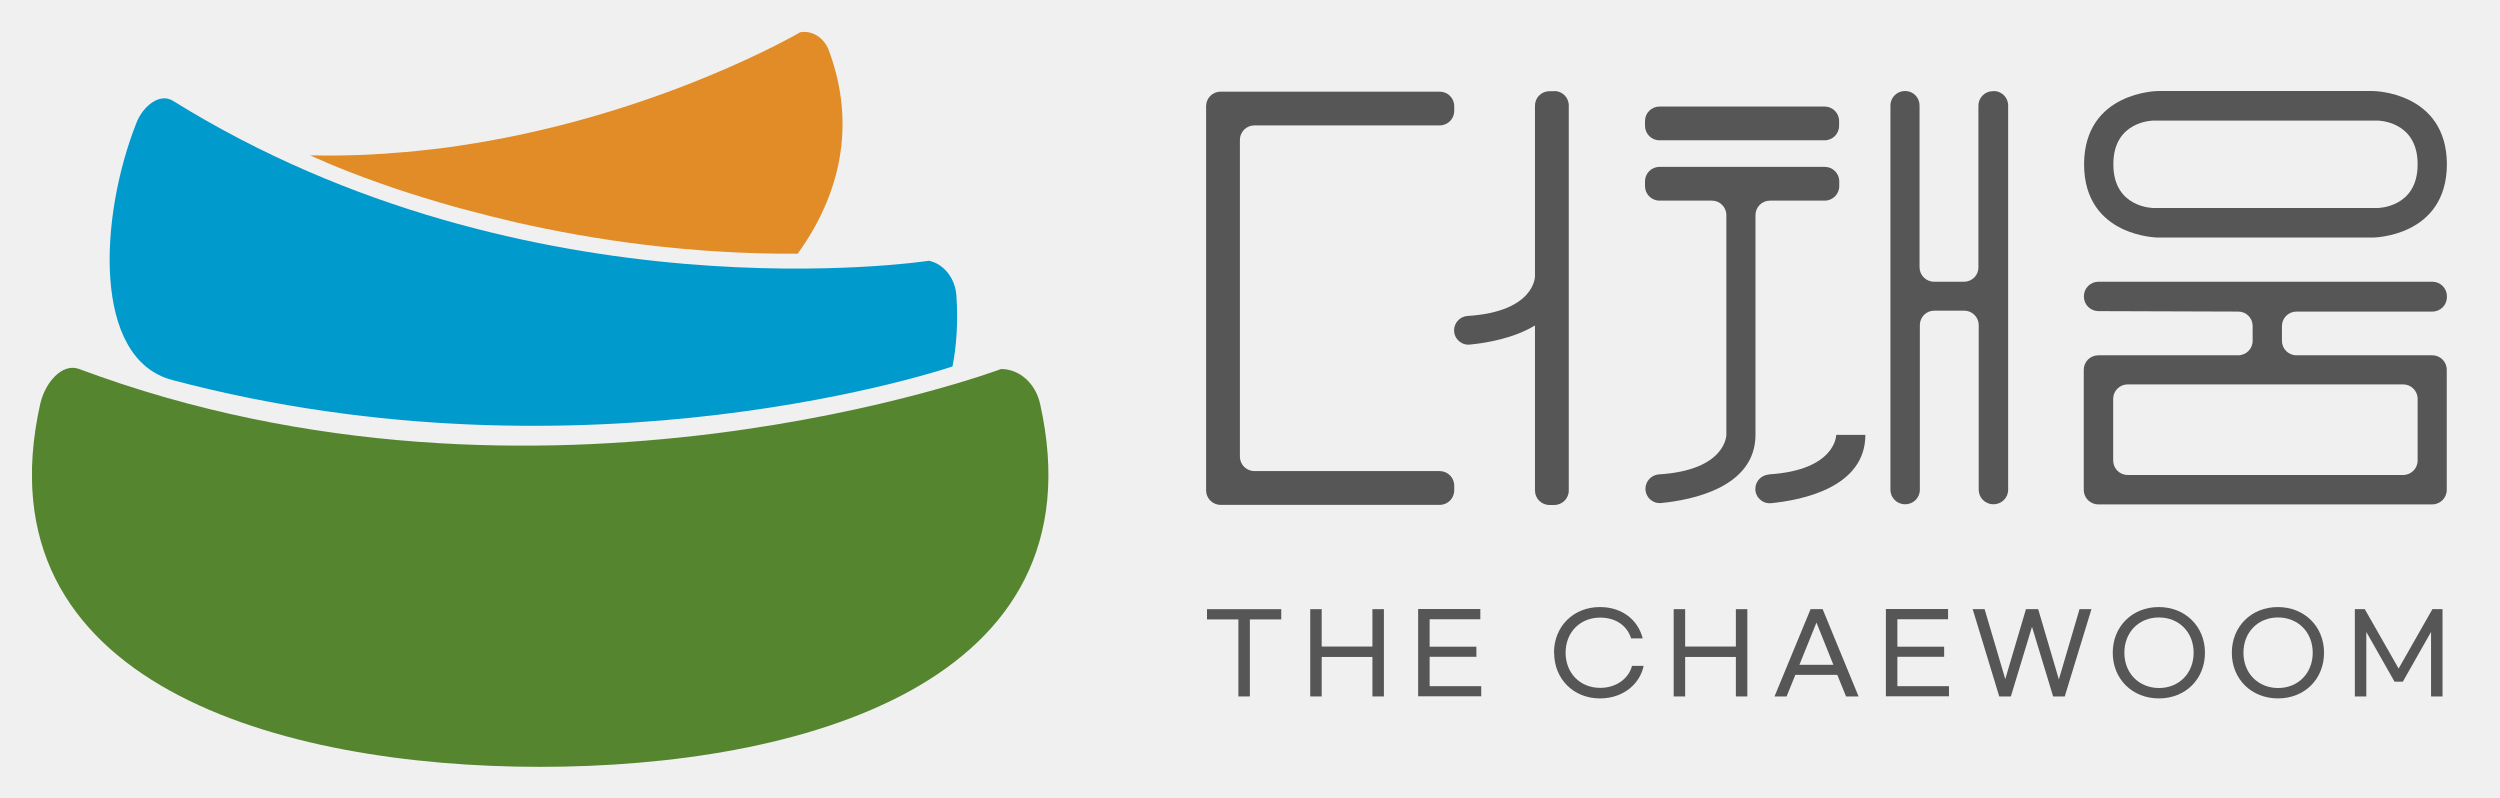
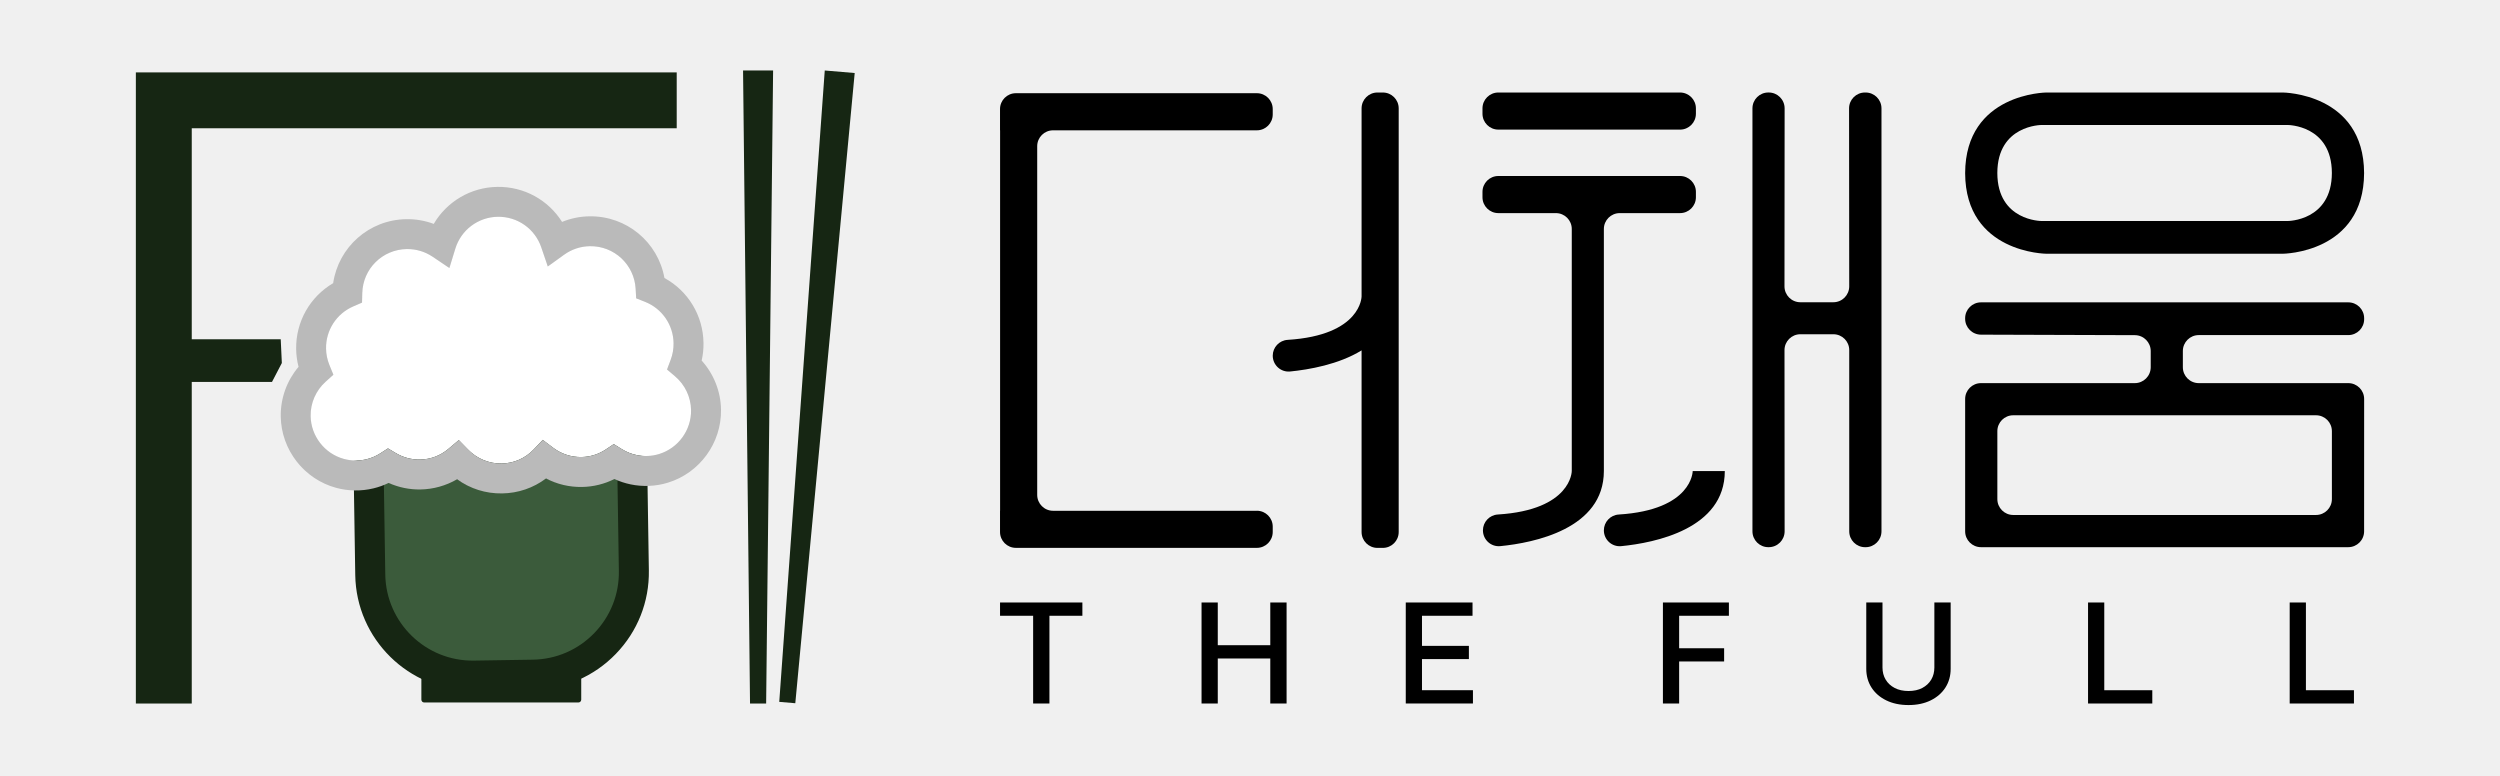
- <svg xmlns="http://www.w3.org/2000/svg" width="235" height="75">
+ <svg xmlns="http://www.w3.org/2000/svg" id="_레이어_1" data-name="레이어 1" viewBox="0 0 1436.09 445.5">
+   <defs>
+     <style>
+       .cls-1 {
+         fill: #bababa;
+       }
+ 
+       .cls-2 {
+         fill: #fff;
+       }
+ 
+       .cls-3 {
+         fill: #3b5b3b;
+       }
+ 
+       .cls-4 {
+         fill: #162613;
+       }
+     </style>
+   </defs>
  <g>
-     <g stroke="null" id="svg_2">
-       <g stroke="null" clip-path="url(#svg_1)" id="svg_3">
-         <path stroke="null" fill="#565656" d="m117.487,58.225l0,7.241l-1.078,0l0,-7.241l-2.951,0l0,-0.964l6.98,0l0,0.964l-2.951,0l-0,0z" id="svg_4" />
-         <path stroke="null" fill="#565656" d="m130.086,57.261l0,8.205l-1.079,0l0,-3.712l-4.767,0l0,3.712l-1.078,0l0,-8.205l1.078,0l0,3.514l4.767,0l0,-3.514l1.079,0z" id="svg_5" />
-         <path stroke="null" fill="#565656" d="m139.151,57.261l0,0.949l-4.767,0l0,2.579l4.398,0l0,0.949l-4.398,0l0,2.763l4.852,0l0,0.95l-5.93,0l0,-8.205l5.845,0l0,0.014l-0,-0z" id="svg_6" />
-         <path stroke="null" fill="#565656" d="m146.075,61.357c0,-2.48 1.83,-4.294 4.313,-4.294c2.128,0 3.589,1.233 4.029,2.948l-1.092,0c-0.355,-1.162 -1.405,-1.956 -2.909,-1.956c-1.887,0 -3.249,1.375 -3.249,3.302c0,1.927 1.376,3.302 3.249,3.302c1.547,0 2.696,-0.907 2.994,-2.069l1.092,0c-0.355,1.715 -1.929,3.061 -4.1,3.061c-2.483,0 -4.313,-1.814 -4.313,-4.294l-0.014,0l0,0z" id="svg_7" />
-         <path stroke="null" fill="#565656" d="m164.249,57.261l0,8.205l-1.078,0l0,-3.712l-4.767,0l0,3.712l-1.078,0l0,-8.205l1.078,0l0,3.514l4.767,0l0,-3.514l1.078,0z" id="svg_8" />
-         <path stroke="null" fill="#565656" d="m172.72,63.44l-3.958,0l-0.823,2.026l-1.135,0l3.39,-8.205l1.135,0l3.377,8.205l-1.177,0l-0.823,-2.026l0.014,0l-0,0zm-0.383,-0.95l-1.589,-3.968l-1.603,3.968l3.192,0l0,0z" id="svg_9" />
-         <path stroke="null" fill="#565656" d="m183.119,57.261l0,0.949l-4.767,0l0,2.579l4.398,0l0,0.949l-4.398,0l0,2.763l4.852,0l0,0.95l-5.93,0l0,-8.205l5.845,0l0,0.014l-0,-0z" id="svg_10" />
-         <path stroke="null" fill="#565656" d="m196.597,57.261l-2.511,8.205l-1.092,0l-1.986,-6.547l-1.987,6.547l-1.092,0l-2.497,-8.205l1.121,0l1.943,6.575l1.944,-6.575l1.149,0l1.944,6.604l1.944,-6.604l1.092,0l0.028,0z" id="svg_11" />
-         <path stroke="null" fill="#565656" d="m198.598,61.357c0,-2.48 1.844,-4.294 4.327,-4.294c2.483,0 4.341,1.814 4.341,4.294c0,2.48 -1.83,4.294 -4.327,4.294c-2.497,0 -4.341,-1.814 -4.341,-4.294zm7.604,0c0,-1.942 -1.39,-3.316 -3.263,-3.316c-1.873,0 -3.249,1.375 -3.249,3.316c0,1.942 1.391,3.316 3.263,3.316c1.873,0 3.249,-1.389 3.249,-3.316z" id="svg_12" />
-         <path stroke="null" fill="#565656" d="m209.792,61.357c0,-2.48 1.844,-4.294 4.327,-4.294c2.483,0 4.341,1.814 4.341,4.294c0,2.48 -1.83,4.294 -4.327,4.294c-2.497,0 -4.341,-1.814 -4.341,-4.294zm7.604,0c0,-1.942 -1.39,-3.316 -3.263,-3.316c-1.873,0 -3.249,1.375 -3.249,3.316c0,1.942 1.391,3.316 3.263,3.316c1.873,0 3.249,-1.389 3.249,-3.316z" id="svg_13" />
-         <path stroke="null" fill="#565656" d="m222.291,57.261l3.178,5.583l3.178,-5.583l0.951,0l0,8.205l-1.079,0l0,-6.065l-2.653,4.676l-0.78,0l-2.653,-4.676l0,6.065l-1.078,0l0,-8.205l0.95,0l-0.014,0l-0,0z" id="svg_14" />
-         <path stroke="null" fill="#565656" d="m187.39,8.57l-0.057,0c-0.752,0 -1.362,0.609 -1.362,1.36l0,15.191c0.014,0.751 -0.596,1.36 -1.348,1.36l-2.823,0c-0.752,0 -1.362,-0.609 -1.362,-1.36l0,-15.205c0,-0.751 -0.596,-1.36 -1.348,-1.36l-0.028,0c-0.752,0 -1.362,0.609 -1.362,1.36l0,36.122c0,0.751 0.61,1.36 1.362,1.36l0.042,0c0.752,0 1.362,-0.609 1.362,-1.36l0,-15.475c0,-0.751 0.596,-1.36 1.348,-1.36l2.823,0c0.752,0 1.362,0.609 1.362,1.36l0,15.475c0,0.751 0.61,1.36 1.362,1.36l0.043,0c0.752,0 1.362,-0.609 1.362,-1.36l0,-36.122c0,-0.751 -0.61,-1.36 -1.362,-1.36l-0.014,0.014l0,-0z" id="svg_15" />
-         <path stroke="null" fill="#565656" d="m202.854,22.33l20.203,0c0,0 6.924,-0.043 6.952,-6.887c-0.028,-6.845 -6.952,-6.887 -6.952,-6.887l-20.203,0c0,0 -6.923,0.043 -6.952,6.887c0.014,6.845 6.952,6.887 6.952,6.887zm-4.199,-6.901c0,-4.095 3.773,-4.095 3.773,-4.095l21.055,0c0,0 3.774,0 3.774,4.095l0,0.028c0,4.095 -3.774,4.095 -3.774,4.095l-21.055,0c0,0 -3.773,0 -3.773,-4.095l0,-0.028z" id="svg_16" />
-         <path stroke="null" fill="#505050" d="m227.257,15.429l-0.015,0.014l0.015,0l0,-0.014z" id="svg_17" />
-         <path stroke="null" fill="#565656" d="m215.864,29.288l12.783,0c0.752,0 1.362,-0.609 1.362,-1.36l0,-0.085c0,-0.751 -0.61,-1.36 -1.362,-1.36l-31.398,0c-0.752,0 -1.362,0.609 -1.362,1.36l0,0.043c0,0.751 0.61,1.346 1.348,1.36l13.166,0.043c0.752,0 1.348,0.609 1.348,1.36l0,1.389c0,0.751 -0.61,1.36 -1.362,1.36l-13.152,0c-0.752,0 -1.362,0.609 -1.362,1.36l0,11.294c0,0.751 0.61,1.36 1.362,1.36l31.398,0c0.752,0 1.362,-0.609 1.362,-1.36l0,-11.294c0,-0.751 -0.61,-1.36 -1.348,-1.36l-12.783,0c-0.752,0 -1.362,-0.609 -1.362,-1.36l0,-1.389c0,-0.751 0.61,-1.36 1.362,-1.36l-0,-0zm10.031,6.845c0.752,0 1.362,0.609 1.362,1.36l0,5.796c0,0.751 -0.61,1.36 -1.362,1.36l-25.893,0c-0.752,0 -1.363,-0.609 -1.363,-1.36l0,-5.796c0,-0.751 0.611,-1.36 1.363,-1.36l25.893,0z" id="svg_18" />
-         <path stroke="null" fill="#565656" d="m165.015,20.218c0,-0.751 0.61,-1.36 1.362,-1.36l5.15,0c0.752,0 1.362,-0.609 1.362,-1.36l0,-0.453c0,-0.751 -0.61,-1.36 -1.362,-1.36l-15.535,0c-0.752,0 -1.362,0.609 -1.362,1.36l0,0.453c0,0.751 0.61,1.36 1.362,1.36l4.923,0c0.752,0 1.362,0.609 1.362,1.36l0,20.661c0,0 0,3.316 -6.328,3.713c-0.709,0.042 -1.277,0.638 -1.277,1.346c0,0.808 0.696,1.431 1.49,1.346c2.866,-0.283 8.853,-1.46 8.853,-6.419l0,-20.661l0,0.014l0,0z" id="svg_19" />
-         <path stroke="null" fill="#565656" d="m166.278,44.606c-0.71,0.042 -1.277,0.638 -1.277,1.346c0,0.808 0.695,1.431 1.49,1.346c2.866,-0.283 8.853,-1.46 8.853,-6.419l-2.739,0c0,0 0,3.316 -6.327,3.713l0,0.014l0,-0z" id="svg_20" />
-         <path stroke="null" fill="#565656" d="m135.335,44.281l-17.422,0c-0.752,0 -1.362,-0.609 -1.362,-1.36l0,-29.773c0,-0.751 0.61,-1.36 1.362,-1.36l17.422,0c0.752,0 1.362,-0.609 1.362,-1.36l0,-0.453c0,-0.751 -0.61,-1.36 -1.362,-1.36l-20.6,0c-0.752,0 -1.362,0.609 -1.362,1.36l0,1.814l0,32.494l0,1.814c0,0.751 0.61,1.36 1.362,1.36l20.6,0c0.752,0 1.362,-0.609 1.362,-1.36l0,-0.453c0,-0.751 -0.61,-1.36 -1.362,-1.36l0,-0z" id="svg_21" />
-         <path stroke="null" fill="#565656" d="m146.103,8.57l-0.454,0c-0.752,0 -1.362,0.609 -1.362,1.36l0,16.056c0,0 0,3.316 -6.327,3.713c-0.71,0.042 -1.277,0.638 -1.277,1.346c0,0.808 0.695,1.431 1.489,1.346c1.589,-0.156 4.143,-0.595 6.115,-1.8l0,15.517c0,0.751 0.61,1.36 1.362,1.36l0.454,0c0.752,0 1.362,-0.609 1.362,-1.36l0,-36.193c0,-0.751 -0.61,-1.36 -1.362,-1.36l0,0.014z" id="svg_22" />
-         <path stroke="null" fill="#019ACD" d="m16.186,35.721c-7.548,-1.998 -6.853,-15.375 -3.348,-24.204c0.596,-1.516 2.157,-2.82 3.419,-2.041c33.483,20.817 71.066,15.035 71.066,15.035c1.405,0.298 2.483,1.658 2.582,3.316c0.156,2.367 0.029,4.563 -0.368,6.618c0,0 -34.164,11.663 -73.351,1.275l0,-0z" id="svg_23" />
-         <path stroke="null" fill="#56852F" d="m7.446,34.687c-1.632,-0.609 -3.221,1.332 -3.66,3.259c-5.916,26.415 22.729,34.138 46.99,34.138c24.261,0 52.906,-7.723 46.99,-34.138c-0.439,-1.941 -1.958,-3.259 -3.66,-3.259c0,0 -43.329,16.211 -86.659,0z" id="svg_24" />
-         <path stroke="null" fill="#E18C26" d="m77.917,4.748c-0.454,-1.219 -1.575,-1.913 -2.696,-1.715c0,0 -12.981,7.61 -30.915,10.486c-1.277,0.213 -2.582,0.397 -3.916,0.539c-0.724,0.085 -1.447,0.156 -2.185,0.227c-1.447,0.128 -2.923,0.227 -4.412,0.283c-1.532,0.057 -3.079,0.071 -4.639,0.028c0,0 2.341,1.134 6.498,2.607c1.632,0.581 3.547,1.205 5.718,1.842c0.795,0.241 1.617,0.468 2.483,0.694c1.461,0.397 3.022,0.779 4.654,1.162c7.349,1.672 16.401,3.004 26.474,2.948c3.944,-5.456 5.562,-12.031 2.937,-19.088l0,-0.014z" id="svg_25" />
-         <path stroke="null" fill="#565656" d="m171.514,10.015l-15.521,0c-0.753,0 -1.362,0.609 -1.362,1.36l0,0.453c0,0.751 0.609,1.36 1.362,1.36l15.521,0c0.752,0 1.362,-0.609 1.362,-1.36l0,-0.453c0,-0.751 -0.61,-1.36 -1.362,-1.36z" id="svg_26" />
-       </g>
-       <defs stroke="null" transform="translate(0 2) translate(1 0) translate(-2.38419e-7 0) translate(2.38419e-7 0) translate(0 -1) translate(0 1) translate(1 0) translate(0 1) translate(0 -3.57628e-7) translate(1 0) translate(1.19209e-7 0) translate(0 -2) translate(0 -0.00000166893) translate(-2 0) translate(2.38419e-7 0) translate(-33 -93) translate(-2 -130) translate(0 -1) translate(0 -1) translate(0 -1) translate(0 -1) translate(0 -1) translate(0 -1) translate(0 -1) translate(0 -1) translate(0 -1) translate(0 -1) translate(0 -1) translate(0 -1) translate(0 -1) translate(0 -1) translate(0 -1) translate(0 -1) translate(0 -1) translate(0 -1) translate(0 -1) translate(0 -1) translate(0 -1) translate(0 -1) translate(0 -1) translate(0 -0.11232) translate(-229 -4) translate(-1 0) translate(-1 0) translate(-1 0) translate(-1 0) translate(-1 0) translate(-1 0) translate(-1 0) translate(-1 0) translate(-1 0) translate(-1 0) translate(-1 0) translate(-1 0) translate(-1 0) translate(-1 0) translate(-1 0) translate(-1 0) translate(-1 0) translate(-1 0) translate(-1 0) translate(-1 0) translate(-1 0) translate(-1 0) translate(-1 0) translate(-1 0) translate(-1 0) translate(-0.495209 0) translate(87 16) translate(-2 -5) translate(206.505 0) translate(0 239.64) translate(204.495 236.112) scale(0.586574 0.586574) translate(-204.495 -236.112)">
-         <clipPath stroke="null" id="svg_1">
-           <rect stroke="null" x="3.01" y="1.527" fill="white" height="119.248" width="387" id="svg_27" />
-         </clipPath>
-       </defs>
+     <path d="M860.71,74.46h104.36c5.04,0,9.12-4.08,9.12-9.12v-3.08c0-5.04-4.08-9.12-9.12-9.12h-104.36c-5.04,0-9.12,4.08-9.12,9.11v3.08c0,5.04,4.08,9.12,9.12,9.12Z" />
+     <path d="M1071.67,53.14h-.38c-5.04,0-9.12,4.09-9.12,9.13l.09,102.22c0,5.04-4.08,9.13-9.12,9.13h-18.95c-5.04,0-9.12-4.09-9.12-9.13l.08-102.23c0-5.04-4.08-9.13-9.12-9.13h-.24c-5.04,0-9.12,4.08-9.12,9.12v242.95c0,5.04,4.08,9.12,9.12,9.12h.24c5.04,0,9.12-4.09,9.12-9.12l-.07-104.08c0-5.04,4.08-9.12,9.12-9.12h18.95c5.04,0,9.12,4.08,9.12,9.12v104.09c0,5.04,4.08,9.12,9.12,9.12h.28c5.04,0,9.12-4.08,9.12-9.12V62.26c0-5.04-4.08-9.12-9.12-9.12Z" />
+     <path d="M1175.55,145.76h135.77s46.55-.29,46.7-46.31c-.14-46.02-46.7-46.31-46.7-46.31h-135.77s-46.55.29-46.7,46.31c.14,46.02,46.7,46.31,46.7,46.31ZM1147.34,99.3s0,.05,0,.08c.05-27.58,25.37-27.58,25.37-27.58h141.43s25.32,0,25.37,27.58c0-.03,0-.05,0-.08v.15s0-.05,0-.08c-.05,27.58-25.37,27.58-25.37,27.58h-141.43s-25.32,0-25.37-27.58c0,.03,0,.05,0,.08v-.15Z" />
+     <path d="M1128.85,99.24v.41c0-.07,0-.14,0-.21,0-.07,0-.14,0-.21Z" />
+     <path d="M1147.34,99.3v.15s0-.05,0-.08,0-.05,0-.08Z" />
+     <path d="M1263.04,192.49h85.89c5.04,0,9.12-4.08,9.12-9.12v-.57c0-5.04-4.08-9.12-9.12-9.12h-210.96c-5.04,0-9.12,4.08-9.12,9.12v.32c0,5.02,4.06,9.1,9.09,9.12l88.42.29c5.03.02,9.09,4.1,9.09,9.13v9.31c-.02,5.03-4.1,9.11-9.13,9.11h-88.35c-5.04,0-9.12,4.08-9.12,9.12v76c0,5.04,4.08,9.12,9.12,9.12h210.94c5.03,0,9.12-4.08,9.12-9.12l.02-76c0-5.04-4.08-9.12-9.12-9.12h-85.9c-5.04,0-9.12-4.09-9.12-9.13v-9.35c.02-5.03,4.1-9.11,9.13-9.11ZM1330.4,238.55c5.04,0,9.12,4.08,9.12,9.12v39.03c0,5.04-4.08,9.12-9.12,9.12h-173.93c-5.04,0-9.12-4.08-9.12-9.12v-39.03c0-5.04,4.08-9.12,9.12-9.12h173.93Z" />
+     <path d="M921.32,131.54c0-5.04,4.08-9.12,9.12-9.12h34.63c5.04,0,9.12-4.08,9.12-9.12v-3.08c0-5.04-4.08-9.12-9.12-9.12h-104.36c-5.04,0-9.12,4.08-9.12,9.12v3.08c0,5.04,4.08,9.12,9.12,9.12h33.05c5.04,0,9.12,4.08,9.12,9.12v139.03s0,22.34-42.49,24.98c-4.79.3-8.54,4.29-8.54,9.09,0,5.39,4.63,9.61,9.99,9.08,19.22-1.9,59.48-9.85,59.48-43.15v-139.03Z" />
+     <path d="M929.86,295.56c-4.79.3-8.54,4.29-8.54,9.09,0,5.39,4.63,9.61,9.99,9.08,19.22-1.9,59.48-9.85,59.48-43.15h-18.44s0,22.34-42.49,24.98Z" />
+     <g>
+       <path d="M721.98,293.41h-117.05c-5.04,0-9.12-4.09-9.12-9.12V83.98c0-5.04,4.08-9.12,9.12-9.12h117.05c5.04,0,9.12-4.08,9.12-9.12v-3.08c0-5.04-4.08-9.12-9.12-9.12h-138.41c-5.04,0-9.12,4.08-9.12,9.11v12.2h.04v218.54h-.04v12.2c0,5.04,4.08,9.12,9.12,9.12h138.41c5.04,0,9.12-4.08,9.12-9.12v-3.08c0-5.04-4.08-9.12-9.12-9.12Z" />
+       <path d="M794.34,53.14h-3.08c-5.04,0-9.12,4.08-9.12,9.12v107.99h0s0,22.34-42.49,24.98c-4.79.3-8.54,4.29-8.54,9.09,0,5.39,4.63,9.61,9.99,9.08,10.69-1.06,27.88-4,41.04-12.13v104.34c0,5.04,4.08,9.12,9.12,9.12h3.08c5.04,0,9.12-4.08,9.12-9.12V62.26c0-5.04-4.08-9.12-9.12-9.12Z" />
    </g>
  </g>
+   <path d="M574.46,353.72v-7.63h47.3v7.63h-18.93v50.4h-9.36v-50.4h-19.01Z" />
+   <path d="M690.21,404.12v-58.03h9.32v24.54h30.17v-24.54h9.36v58.03h-9.36v-25.86h-30.17v25.86h-9.32Z" />
+   <path d="M807.52,404.12v-58.03h38.35v7.63h-29.03v17.29h26.94v7.59h-26.94v17.88h29.27v7.63h-38.59Z" />
+   <path d="M955.24,404.12v-58.03h37.9v7.63h-28.58v18.66h25.84v7.59h-25.84v24.15h-9.32Z" />
+   <path d="M1096.33,405.01c-4.88,0-9.14-.9-12.8-2.69-3.65-1.79-6.48-4.25-8.48-7.38-2-3.13-3-6.72-3-10.77v-38.09h9.32v37.35c0,2.62.61,4.95,1.82,6.97,1.21,2.02,2.94,3.62,5.17,4.79,2.23,1.17,4.89,1.75,7.97,1.75s5.69-.58,7.91-1.75c2.22-1.17,3.93-2.77,5.13-4.79,1.2-2.03,1.8-4.35,1.8-6.97v-37.35h9.36v38.09c0,4.05-1,7.64-3,10.77-2,3.13-4.82,5.59-8.46,7.38s-7.88,2.69-12.73,2.69Z" />
+   <path d="M1199.45,404.12v-58.03h9.32v50.4h27.59v7.63h-36.91Z" />
+   <path d="M1315.28,404.12v-58.03h9.32v50.4h27.59v7.63h-36.91Z" />
+   <polygon class="cls-4" points="444.1 40.49 440.1 404.12 430.84 404.12 426.84 40.49 444.1 40.49" />
+   <polygon class="cls-4" points="490.97 41.95 456.85 403.96 447.63 403.18 473.77 40.49 490.97 41.95" />
+   <polygon class="cls-4" points="388.73 73.69 110.15 73.69 110.15 194.88 161.26 194.88 161.9 208.53 156.25 219.38 110.15 219.38 110.15 404.12 78.04 404.12 78.04 41.58 388.73 41.58 388.73 73.69" />
+   <rect class="cls-4" x="242.05" y="372.66" width="91.83" height="30.87" rx="1.61" ry="1.61" />
+   <path class="cls-3" d="M272.43,388.09l33.8-.53c32.48-.51,58.4-27.25,57.9-59.73l-.91-58.6c-4.03-.84-7.8-2.39-11.19-4.5-5.34,3.57-11.73,5.7-18.63,5.81-8.02.13-15.44-2.5-21.37-6.99-6.17,6.47-14.82,10.56-24.46,10.71-9.87.15-18.82-3.85-25.22-10.39-5.88,4.95-13.43,7.99-21.71,8.12-6.69.1-12.96-1.7-18.3-4.91-3.19,2.05-6.75,3.59-10.55,4.51l.91,58.6c.51,32.48,27.25,58.4,59.73,57.9Z" />
+   <path class="cls-4" d="M271.5,396.73c-36.71,0-66.86-29.57-67.43-66.4l-1.02-65.51,6.71-1.62c2.82-.68,5.48-1.82,7.9-3.38l4.51-2.91,4.6,2.76c4.14,2.48,8.88,3.75,13.72,3.68,6.04-.1,11.67-2.2,16.28-6.09l6.12-5.16,5.6,5.72c5.03,5.14,11.75,7.84,18.92,7.79,7-.11,13.52-2.96,18.35-8.04l5.31-5.58,6.14,4.65c4.65,3.52,10.14,5.32,16.03,5.24,4.99-.08,9.82-1.58,13.97-4.35l4.63-3.1,4.73,2.95c2.59,1.61,5.41,2.75,8.39,3.37l6.75,1.41,1.02,65.5c.28,18.01-6.47,35.06-19.01,48-12.54,12.94-29.37,20.22-47.38,20.5l-33.8.53c-.35,0-.71,0-1.07,0ZM220.51,277.77l.81,52.29c.43,27.67,23.24,49.86,50.97,49.41l33.8-.53c13.41-.21,25.93-5.63,35.26-15.25,9.33-9.63,14.36-22.31,14.15-35.72l-.81-52.29c-.85-.33-1.68-.68-2.51-1.07-5.77,2.89-12.13,4.46-18.65,4.56-7.33.15-14.31-1.56-20.64-4.88-7.23,5.44-15.96,8.45-25.2,8.6-.23,0-.46,0-.7,0-9.19,0-17.91-2.84-25.21-8.13-6.36,3.69-13.62,5.74-21.03,5.85-6.36.09-12.56-1.19-18.28-3.74-.65.32-1.31.61-1.97.89Z" />
+   <path class="cls-2" d="M387.79,216.18l-4.61-3.91,2.12-5.66c1.14-3.04,1.69-6.23,1.64-9.48-.16-10.53-6.6-19.84-16.38-23.73l-5.1-2.02-.31-5.48c-.79-13.94-12.34-24.69-26.31-24.47-5.33.08-10.42,1.77-14.74,4.88l-9.41,6.78-3.74-10.98c-3.64-10.69-13.68-17.76-24.98-17.58-11.3.18-21.11,7.55-24.41,18.35l-3.4,11.09-9.62-6.48c-4.41-2.97-9.56-4.5-14.88-4.41-13.97.22-25.18,11.32-25.54,25.28l-.14,5.48-5.03,2.18c-9.66,4.19-15.8,13.7-15.64,24.23.05,3.25.7,6.42,1.93,9.43l2.29,5.59-4.49,4.05c-5.57,5.03-8.7,12.2-8.59,19.68.18,11.5,8.05,21.63,19.14,24.64,4.21,1.14,8.63,1.21,12.92.18,2.82-.68,5.49-1.82,7.91-3.38l4.49-2.89,4.58,2.75c4.14,2.49,8.89,3.76,13.74,3.69,6.05-.09,11.69-2.2,16.31-6.1l6.1-5.14,5.58,5.7c5.04,5.15,11.77,7.92,18.95,7.81,7.01-.11,13.54-2.97,18.38-8.05l5.29-5.55,6.12,4.63c4.66,3.53,10.21,5.34,16.05,5.25,5-.08,9.84-1.59,13.99-4.36l4.62-3.09,4.71,2.94c2.59,1.62,5.42,2.75,8.4,3.38,4.24.89,8.72.69,12.91-.59,10.99-3.35,18.54-13.73,18.36-25.22-.12-7.48-3.47-14.56-9.2-19.41Z" />
+   <path class="cls-1" d="M404.11,196.87c-.25-15.71-8.89-29.8-22.43-37.18-3.68-20.56-21.69-35.76-43.12-35.43-5.44.08-10.74,1.18-15.69,3.21-7.89-12.56-21.83-20.36-37.18-20.12-15.34.24-29.04,8.47-36.53,21.27-5-1.88-10.34-2.8-15.78-2.72-21.43.33-38.96,16.09-42,36.76-13.31,7.8-21.51,22.15-21.26,37.87.05,3.46.52,6.87,1.38,10.19-6.72,7.92-10.4,18.06-10.23,28.56.3,19.11,13.38,35.95,31.82,40.95,6.99,1.9,14.37,2.01,21.46.3,3.01-.73,5.92-1.77,8.68-3.11,5.72,2.56,11.95,3.85,18.28,3.75,7.42-.12,14.68-2.16,21.04-5.86,7.48,5.43,16.45,8.28,25.9,8.13,9.24-.14,17.97-3.16,25.2-8.6,6.33,3.33,13.35,5,20.64,4.89,6.52-.1,12.88-1.67,18.65-4.56,2.96,1.37,6.07,2.4,9.28,3.07,7.06,1.48,14.49,1.15,21.44-.97,18.27-5.58,30.82-22.82,30.52-41.93-.16-10.5-4.16-20.52-11.12-28.23.76-3.34,1.12-6.76,1.06-10.23ZM378.62,260.81c-4.19,1.28-8.66,1.48-12.91.59-2.98-.62-5.81-1.76-8.4-3.38l-4.71-2.94-4.62,3.09c-4.15,2.77-8.99,4.28-13.99,4.36-5.84.09-11.39-1.73-16.05-5.25l-6.12-4.63-5.29,5.55c-4.84,5.08-11.37,7.94-18.38,8.05-7.18.11-13.91-2.66-18.95-7.81l-5.58-5.7-6.1,5.14c-4.62,3.89-10.26,6-16.31,6.1-4.85.08-9.6-1.2-13.74-3.69l-4.58-2.75-4.49,2.89c-2.43,1.56-5.09,2.7-7.91,3.38-4.29,1.04-8.71.96-12.92-.18-11.09-3.01-18.96-13.14-19.14-24.64-.12-7.48,3.01-14.66,8.59-19.68l4.49-4.05-2.29-5.59c-1.23-3.01-1.88-6.18-1.93-9.43-.16-10.53,5.97-20.04,15.64-24.23l5.03-2.18.14-5.48c.35-13.96,11.57-25.06,25.54-25.28,5.32-.08,10.47,1.44,14.88,4.41l9.62,6.48,3.4-11.09c3.31-10.8,13.12-18.17,24.41-18.35,11.3-.18,21.34,6.89,24.98,17.58l3.74,10.98,9.41-6.78c4.32-3.11,9.41-4.79,14.74-4.88,13.97-.22,25.52,10.53,26.31,24.47l.31,5.48,5.1,2.02c9.79,3.89,16.22,13.2,16.38,23.73.05,3.25-.5,6.44-1.64,9.48l-2.12,5.66,4.61,3.91c5.73,4.85,9.08,11.92,9.2,19.41.18,11.5-7.37,21.87-18.36,25.22Z" />
</svg>
